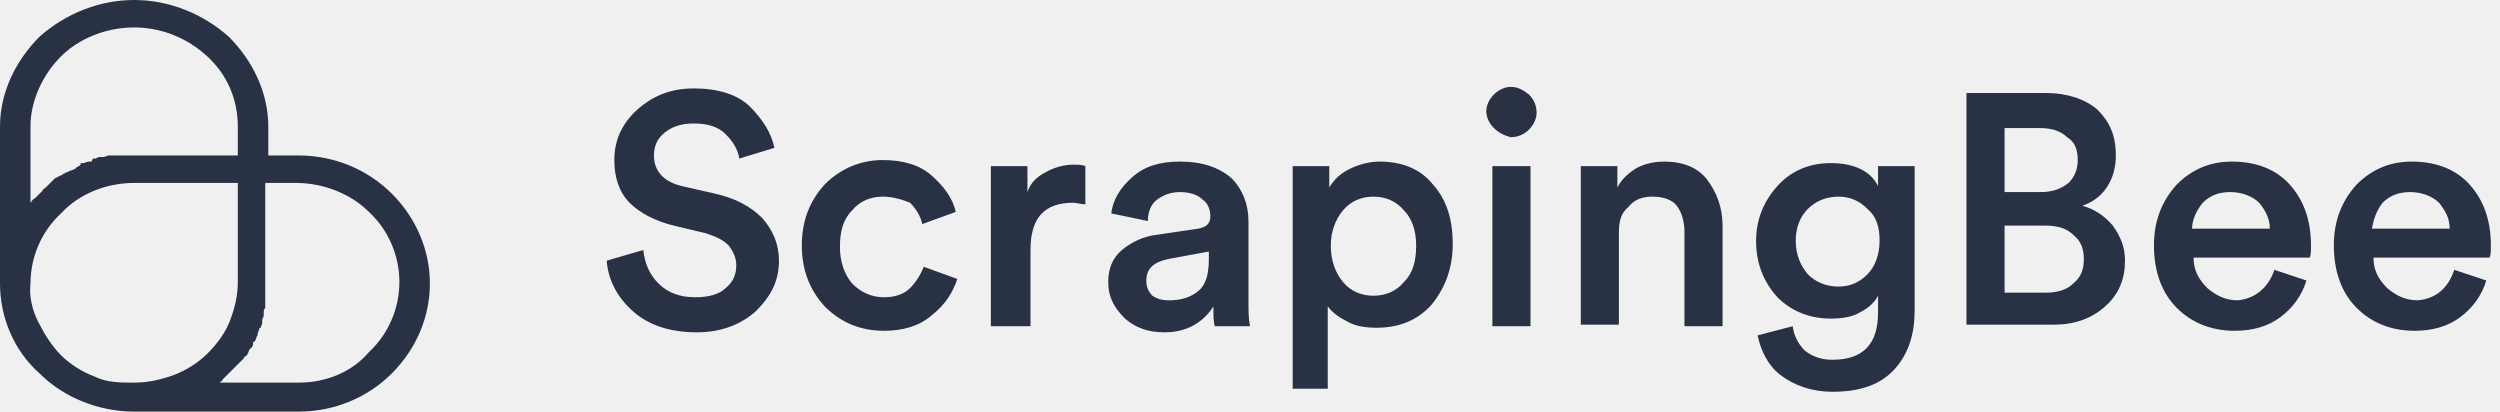
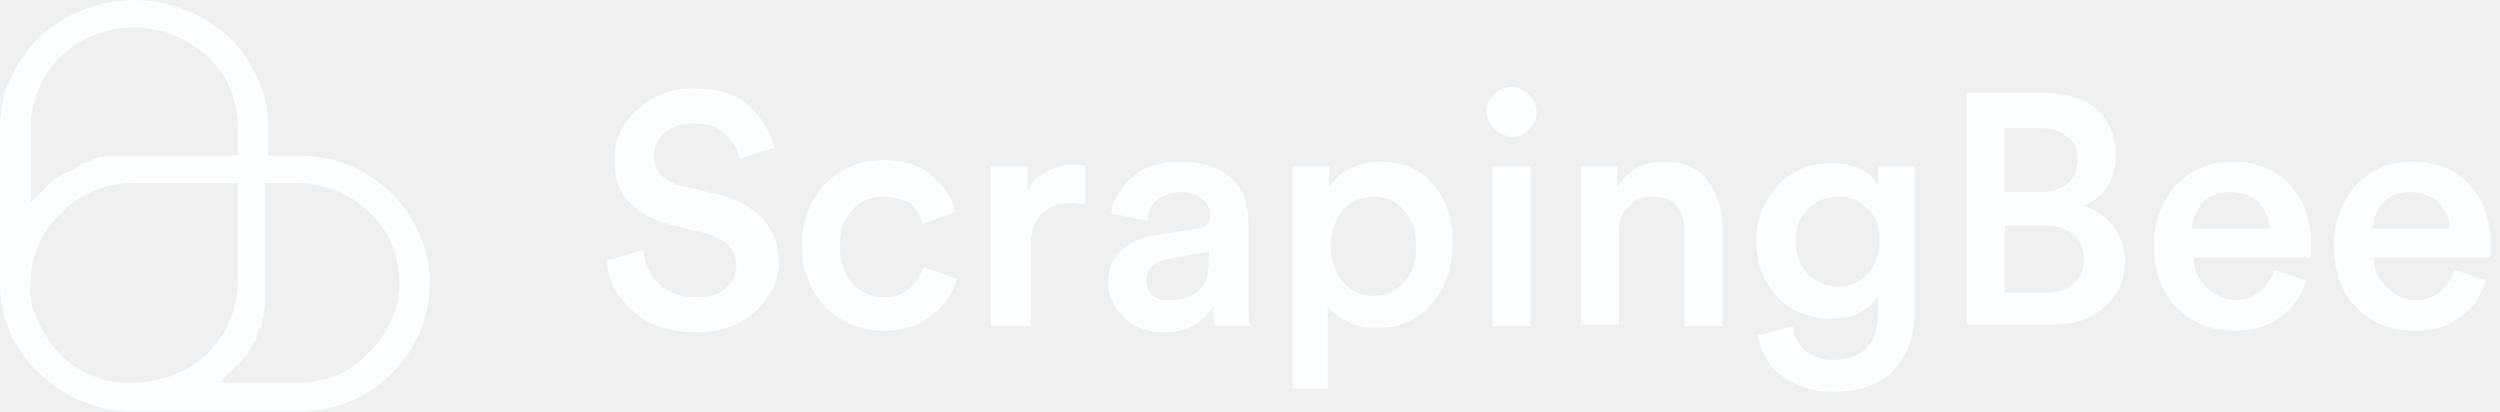
<svg xmlns="http://www.w3.org/2000/svg" width="164" height="27" viewBox="0 0 164 27" fill="none">
  <g clip-path="url(#clip0_12_44)">
-     <path d="M19.6 10.2H17.6V8.3C17.6 6.1 16.6 4 15 2.4C13.3 0.9 11.1 0 8.8 0C6.5 0 4.3 0.9 2.6 2.4C1 4 0 6.1 0 8.3V18.6C0 20.8 0.9 23 2.6 24.5C4.2 26.1 6.5 27 8.8 27H19.6C21.9 27 24.1 26.1 25.7 24.5C27.3 22.9 28.2 20.8 28.2 18.6C28.2 16.4 27.3 14.3 25.7 12.7C24.1 11.1 21.9 10.2 19.6 10.2ZM2 13.3V8.3C2 6.6 2.8 4.9 4 3.7C5.2 2.5 7 1.8 8.8 1.8C10.6 1.8 12.3 2.5 13.6 3.7C14.9 4.9 15.6 6.5 15.6 8.3V10.2H7.1L6.8 10.3H6.6C6.5 10.3 6.4 10.3 6.3 10.4H6.1L6 10.6H5.8C5.7 10.6 5.6 10.7 5.4 10.7H5.3C5.3 10.9 5.1 10.9 5 11L4.9 11.1C4.8 11.1 4.7 11.2 4.6 11.2L4.4 11.3C4.3 11.3 4.2 11.4 4.2 11.4C4.1 11.4 4.1 11.5 4 11.5L3.8 11.6L3.6 11.7L3.4 11.9L3.3 12L3.1 12.2L3 12.3C2.9 12.4 2.8 12.4 2.8 12.5L2.7 12.6L2.4 12.9L2.3 13C2.1 13.1 2.1 13.2 2 13.3ZM2 18.6C2 16.9 2.7 15.2 4 14C5.2 12.7 7 12 8.8 12H15.6V18.5C15.6 19.4 15.4 20.2 15.1 21C14.8 21.8 14.3 22.5 13.6 23.2C13 23.8 12.2 24.3 11.4 24.6C10.6 24.9 9.7 25.1 8.8 25.1C7.9 25.1 7 25.1 6.2 24.7C5.4 24.4 4.6 23.9 4 23.3C3.4 22.7 2.9 21.9 2.5 21.1C2.1 20.3 1.9 19.4 2 18.6ZM19.6 25.1H14.4C14.5 25 14.6 25 14.6 24.9L14.7 24.8L15 24.5L15.1 24.4L15.3 24.2L15.4 24.1L15.6 23.9L15.7 23.8L15.9 23.6L16 23.5C16 23.4 16.1 23.4 16.2 23.3L16.3 23.1C16.3 23 16.4 22.9 16.4 22.9L16.5 22.8C16.6 22.7 16.6 22.6 16.6 22.5C16.6 22.5 16.6 22.4 16.7 22.4C16.8 22.3 16.8 22.1 16.9 22V21.9C16.9 21.8 17 21.7 17 21.6C17 21.6 17 21.5 17.1 21.5C17.1 21.4 17.2 21.3 17.2 21.2V21C17.2 20.9 17.3 20.8 17.3 20.7V20.5C17.3 20.4 17.3 20.3 17.4 20.2V20V19.7V19.5V19.2V19V12H19.4C21.2 12 23 12.7 24.2 13.9C25.5 15.1 26.2 16.8 26.2 18.5C26.2 20.2 25.5 21.9 24.2 23.1C23.1 24.4 21.4 25.1 19.6 25.1ZM50.8 9.7L48.5 10.4C48.4 9.8 48.1 9.3 47.6 8.8C47.1 8.3 46.4 8.1 45.5 8.1C44.7 8.1 44.1 8.3 43.6 8.7C43.1 9.1 42.9 9.6 42.9 10.2C42.9 11.2 43.5 11.9 44.7 12.2L46.9 12.7C48.2 13 49.2 13.5 50 14.3C50.7 15.1 51.1 16 51.1 17.1C51.1 18.4 50.6 19.4 49.6 20.4C48.6 21.3 47.3 21.8 45.7 21.8C43.9 21.8 42.5 21.3 41.5 20.4C40.5 19.5 39.9 18.4 39.8 17.1L42.2 16.4C42.3 17.3 42.6 18 43.2 18.6C43.8 19.2 44.6 19.5 45.6 19.5C46.5 19.5 47.2 19.3 47.6 18.9C48.1 18.5 48.3 18 48.3 17.4C48.3 16.9 48.1 16.5 47.8 16.1C47.4 15.7 46.9 15.5 46.3 15.3L44.2 14.8C43 14.5 42 14 41.3 13.3C40.6 12.6 40.3 11.6 40.3 10.5C40.3 9.2 40.8 8.1 41.8 7.2C42.8 6.3 44 5.8 45.5 5.8C47.1 5.8 48.4 6.2 49.2 7C50 7.8 50.6 8.7 50.8 9.7ZM57.9 12.9C57.1 12.9 56.4 13.2 55.9 13.8C55.3 14.4 55.1 15.2 55.1 16.2C55.1 17.2 55.4 18 55.9 18.6C56.5 19.2 57.2 19.5 58 19.5C58.7 19.5 59.3 19.3 59.7 18.9C60.1 18.5 60.4 18 60.6 17.5L62.8 18.3C62.5 19.2 62 20 61.1 20.7C60.3 21.4 59.2 21.7 58 21.7C56.5 21.7 55.2 21.2 54.1 20.1C53.1 19 52.6 17.7 52.6 16.1C52.6 14.5 53.1 13.2 54.1 12.1C55.1 11.1 56.4 10.5 57.9 10.5C59.2 10.5 60.3 10.8 61.1 11.5C61.9 12.2 62.5 13 62.7 13.9L60.5 14.7C60.4 14.2 60.1 13.7 59.7 13.3C59.2 13.1 58.6 12.9 57.9 12.9ZM71.2 10.9V13.4C70.9 13.4 70.6 13.3 70.4 13.3C68.5 13.3 67.6 14.3 67.6 16.4V21.4H65V10.9H67.4V12.6C67.6 12 68 11.6 68.6 11.3C69.1 11 69.8 10.8 70.4 10.8C70.7 10.8 71 10.8 71.2 10.9ZM72.7 18.5C72.7 17.6 73 16.9 73.6 16.4C74.2 15.9 75 15.5 75.9 15.4L78.6 15C79.1 14.9 79.4 14.7 79.4 14.2C79.4 13.7 79.2 13.3 78.9 13.1C78.6 12.8 78.1 12.6 77.4 12.6C76.8 12.6 76.3 12.8 75.9 13.1C75.5 13.4 75.3 13.9 75.3 14.5L72.9 14C73 13.1 73.5 12.3 74.3 11.6C75.1 10.9 76.1 10.6 77.4 10.6C78.9 10.6 80 11 80.8 11.7C81.5 12.4 81.9 13.4 81.9 14.5V19.7C81.9 20.4 81.9 20.9 82 21.4H79.7C79.6 21.2 79.6 20.7 79.6 20.1C78.9 21.2 77.8 21.8 76.4 21.8C75.3 21.8 74.5 21.5 73.8 20.9C73 20.1 72.7 19.4 72.7 18.5ZM76.7 19.7C77.5 19.7 78.1 19.5 78.6 19.1C79.1 18.7 79.3 18 79.3 17V16.5L76.6 17C75.7 17.2 75.2 17.6 75.2 18.4C75.2 18.8 75.3 19.1 75.6 19.4C75.9 19.6 76.2 19.7 76.7 19.7ZM87.3 25.5H84.8V10.9H87.2V12.3C87.5 11.8 87.9 11.4 88.5 11.1C89.1 10.8 89.8 10.6 90.5 10.6C92 10.6 93.2 11.1 94 12.1C94.9 13.1 95.3 14.4 95.3 16C95.3 17.6 94.8 18.9 93.9 20C93 21 91.8 21.5 90.3 21.5C89.6 21.5 88.9 21.4 88.4 21.1C87.8 20.8 87.4 20.5 87.1 20.1V25.5H87.3ZM92.9 16.1C92.9 15.1 92.6 14.3 92.1 13.8C91.6 13.2 90.9 12.9 90.1 12.9C89.3 12.9 88.6 13.2 88.1 13.8C87.6 14.4 87.3 15.2 87.3 16.1C87.3 17.1 87.6 17.9 88.1 18.5C88.6 19.1 89.3 19.4 90.1 19.4C90.9 19.4 91.6 19.1 92.1 18.5C92.7 17.9 92.9 17.1 92.9 16.1ZM100.4 21.4H97.9V10.9H100.4V21.4ZM98 8.4C97.7 8.1 97.5 7.7 97.5 7.3C97.5 6.9 97.7 6.5 98 6.2C98.3 5.9 98.7 5.7 99.1 5.7C99.6 5.7 99.9 5.9 100.3 6.2C100.6 6.5 100.8 6.9 100.8 7.4C100.8 7.8 100.6 8.2 100.3 8.5C100 8.8 99.6 9 99.1 9C98.7 8.9 98.3 8.7 98 8.4ZM106.2 15.3V21.3H103.7V10.9H106.1V12.3C106.4 11.7 106.9 11.3 107.4 11C108 10.7 108.6 10.6 109.2 10.6C110.4 10.6 111.4 11 112 11.8C112.6 12.6 113 13.6 113 14.8V21.4H110.5V15.2C110.5 14.5 110.3 13.9 110 13.5C109.7 13.1 109.1 12.9 108.4 12.9C107.7 12.9 107.2 13.1 106.8 13.6C106.3 14 106.2 14.6 106.2 15.3ZM115.3 22L117.6 21.4C117.7 22.1 118 22.6 118.4 23C118.9 23.4 119.5 23.6 120.2 23.6C122.2 23.6 123.2 22.6 123.2 20.5V19.4C123 19.8 122.6 20.2 122 20.5C121.5 20.8 120.8 20.9 120.1 20.9C118.7 20.9 117.5 20.4 116.6 19.5C115.7 18.5 115.2 17.3 115.2 15.8C115.2 14.4 115.7 13.2 116.6 12.2C117.5 11.2 118.7 10.7 120.1 10.7C121.6 10.7 122.7 11.2 123.2 12.2V10.9H125.6V20.4C125.6 21.9 125.2 23.2 124.3 24.2C123.4 25.2 122.1 25.7 120.2 25.7C118.9 25.7 117.7 25.3 116.8 24.6C116 24 115.5 23 115.3 22ZM120.6 18.8C121.4 18.8 122 18.5 122.5 18C123 17.5 123.3 16.7 123.3 15.8C123.3 14.9 123.1 14.2 122.5 13.7C122 13.2 121.4 12.9 120.6 12.9C119.8 12.9 119.1 13.2 118.6 13.7C118.1 14.2 117.8 14.9 117.8 15.8C117.8 16.7 118.1 17.4 118.6 18C119.1 18.5 119.8 18.8 120.6 18.8ZM129 6.1H134.2C135.6 6.1 136.8 6.5 137.6 7.2C138.4 8 138.8 8.9 138.8 10.2C138.8 11 138.6 11.7 138.2 12.3C137.8 12.9 137.2 13.3 136.6 13.5C137.4 13.7 138.1 14.2 138.6 14.8C139.1 15.5 139.4 16.2 139.4 17.1C139.4 18.3 139 19.3 138.1 20.1C137.2 20.9 136.1 21.3 134.7 21.3H129V6.1ZM131.6 12.6H133.9C134.6 12.6 135.2 12.4 135.7 12C136.1 11.6 136.3 11.1 136.3 10.5C136.3 9.8 136.1 9.3 135.6 9C135.2 8.6 134.6 8.4 133.8 8.4H131.5V12.6H131.6ZM131.6 19.2H134.2C135 19.2 135.6 19 136 18.6C136.5 18.2 136.7 17.7 136.7 17C136.7 16.3 136.5 15.8 136 15.4C135.6 15 135 14.8 134.2 14.8H131.5V19.2H131.6ZM143.8 15H148.9C148.9 14.3 148.6 13.8 148.2 13.3C147.8 12.9 147.1 12.6 146.3 12.6C145.6 12.6 145 12.8 144.5 13.3C144.1 13.8 143.8 14.4 143.8 15ZM149.2 17.7L151.3 18.4C151 19.4 150.4 20.2 149.6 20.8C148.8 21.4 147.8 21.7 146.6 21.7C145.1 21.7 143.8 21.2 142.8 20.2C141.8 19.2 141.3 17.8 141.3 16.1C141.3 14.5 141.8 13.2 142.8 12.1C143.8 11.1 145 10.6 146.4 10.6C148 10.6 149.3 11.1 150.2 12.1C151.1 13.1 151.6 14.4 151.6 16.1C151.6 16.5 151.6 16.8 151.5 16.9H143.9C143.9 17.7 144.2 18.3 144.8 18.9C145.4 19.4 146 19.7 146.8 19.7C147.9 19.6 148.8 18.9 149.2 17.7ZM155.6 15H160.7C160.7 14.3 160.4 13.8 160 13.3C159.6 12.9 158.9 12.6 158.1 12.6C157.4 12.6 156.8 12.8 156.3 13.3C155.9 13.8 155.7 14.4 155.6 15ZM161 17.7L163.1 18.4C162.8 19.4 162.2 20.2 161.4 20.8C160.6 21.4 159.6 21.7 158.4 21.7C156.9 21.7 155.6 21.2 154.6 20.2C153.6 19.2 153.1 17.8 153.1 16.1C153.1 14.5 153.6 13.2 154.6 12.1C155.6 11.1 156.8 10.6 158.2 10.6C159.8 10.6 161.1 11.1 162 12.1C162.9 13.1 163.4 14.4 163.4 16.1C163.4 16.5 163.4 16.8 163.3 16.9H155.7C155.7 17.7 156 18.3 156.6 18.9C157.2 19.4 157.8 19.7 158.6 19.7C159.8 19.6 160.6 18.9 161 17.7Z" fill="#293145" />
+     <path d="M19.6 10.2H17.6V8.3C17.6 6.1 16.6 4 15 2.4C13.3 0.9 11.1 0 8.8 0C6.5 0 4.3 0.9 2.6 2.4C1 4 0 6.1 0 8.3V18.6C0 20.8 0.9 23 2.6 24.5C4.2 26.1 6.5 27 8.8 27H19.6C21.9 27 24.1 26.1 25.7 24.5C27.3 22.9 28.2 20.8 28.2 18.6C28.2 16.4 27.3 14.3 25.7 12.7C24.1 11.1 21.9 10.2 19.6 10.2ZM2 13.3V8.3C2 6.6 2.8 4.9 4 3.7C5.2 2.5 7 1.8 8.8 1.8C10.6 1.8 12.3 2.5 13.6 3.7C14.9 4.9 15.6 6.5 15.6 8.3V10.2H7.1L6.8 10.3H6.6C6.5 10.3 6.4 10.3 6.3 10.4H6.1L6 10.6H5.8C5.7 10.6 5.6 10.7 5.4 10.7H5.3C5.3 10.9 5.1 10.9 5 11L4.9 11.1C4.8 11.1 4.7 11.2 4.6 11.2L4.4 11.3C4.3 11.3 4.2 11.4 4.2 11.4C4.1 11.4 4.1 11.5 4 11.5L3.8 11.6L3.6 11.7L3.4 11.9L3.3 12L3.1 12.2L3 12.3C2.9 12.4 2.8 12.4 2.8 12.5L2.7 12.6L2.4 12.9L2.3 13C2.1 13.1 2.1 13.2 2 13.3ZM2 18.6C2 16.9 2.7 15.2 4 14C5.2 12.7 7 12 8.8 12H15.6V18.5C15.6 19.4 15.4 20.2 15.1 21C14.8 21.8 14.3 22.5 13.6 23.2C13 23.8 12.2 24.3 11.4 24.6C10.6 24.9 9.7 25.1 8.8 25.1C7.9 25.1 7 25.1 6.2 24.7C5.4 24.4 4.6 23.9 4 23.3C3.4 22.7 2.9 21.9 2.5 21.1C2.1 20.3 1.9 19.4 2 18.6ZM19.6 25.1H14.4C14.5 25 14.6 25 14.6 24.9L14.7 24.8L15 24.5L15.1 24.4L15.3 24.2L15.4 24.1L15.6 23.9L15.7 23.8L15.9 23.6L16 23.5C16 23.4 16.1 23.4 16.2 23.3L16.3 23.1C16.3 23 16.4 22.9 16.4 22.9L16.5 22.8C16.6 22.7 16.6 22.6 16.6 22.5C16.6 22.5 16.6 22.4 16.7 22.4C16.8 22.3 16.8 22.1 16.9 22V21.9C16.9 21.8 17 21.7 17 21.6C17 21.6 17 21.5 17.1 21.5C17.1 21.4 17.2 21.3 17.2 21.2V21C17.2 20.9 17.3 20.8 17.3 20.7V20.5C17.3 20.4 17.3 20.3 17.4 20.2V20V19.7V19.5V19.2V19V12H19.4C21.2 12 23 12.7 24.2 13.9C25.5 15.1 26.2 16.8 26.2 18.5C26.2 20.2 25.5 21.9 24.2 23.1C23.1 24.4 21.4 25.1 19.6 25.1ZM50.8 9.7L48.5 10.4C48.4 9.8 48.1 9.3 47.6 8.8C47.1 8.3 46.4 8.1 45.5 8.1C44.7 8.1 44.1 8.3 43.6 8.7C43.1 9.1 42.9 9.6 42.9 10.2C42.9 11.2 43.5 11.9 44.7 12.2L46.9 12.7C48.2 13 49.2 13.5 50 14.3C50.7 15.1 51.1 16 51.1 17.1C51.1 18.4 50.6 19.4 49.6 20.4C48.6 21.3 47.3 21.8 45.7 21.8C43.9 21.8 42.5 21.3 41.5 20.4C40.5 19.5 39.9 18.4 39.8 17.1L42.2 16.4C42.3 17.3 42.6 18 43.2 18.6C43.8 19.2 44.6 19.5 45.6 19.5C46.5 19.5 47.2 19.3 47.6 18.9C48.1 18.5 48.3 18 48.3 17.4C48.3 16.9 48.1 16.5 47.8 16.1C47.4 15.7 46.9 15.5 46.3 15.3L44.2 14.8C43 14.5 42 14 41.3 13.3C40.6 12.6 40.3 11.6 40.3 10.5C40.3 9.2 40.8 8.1 41.8 7.2C42.8 6.3 44 5.8 45.5 5.8C47.1 5.8 48.4 6.2 49.2 7C50 7.8 50.6 8.7 50.8 9.7ZM57.9 12.9C57.1 12.9 56.4 13.2 55.9 13.8C55.3 14.4 55.1 15.2 55.1 16.2C55.1 17.2 55.4 18 55.9 18.6C56.5 19.2 57.2 19.5 58 19.5C58.7 19.5 59.3 19.3 59.7 18.9C60.1 18.5 60.4 18 60.6 17.5L62.8 18.3C62.5 19.2 62 20 61.1 20.7C60.3 21.4 59.2 21.7 58 21.7C56.5 21.7 55.2 21.2 54.1 20.1C53.1 19 52.6 17.7 52.6 16.1C52.6 14.5 53.1 13.2 54.1 12.1C55.1 11.1 56.4 10.5 57.9 10.5C59.2 10.5 60.3 10.8 61.1 11.5C61.9 12.2 62.5 13 62.7 13.9L60.5 14.7C60.4 14.2 60.1 13.7 59.7 13.3C59.2 13.1 58.6 12.9 57.9 12.9ZM71.2 10.9V13.4C70.9 13.4 70.6 13.3 70.4 13.3C68.5 13.3 67.6 14.3 67.6 16.4V21.4H65V10.9H67.4V12.6C67.6 12 68 11.6 68.6 11.3C69.1 11 69.8 10.8 70.4 10.8C70.7 10.8 71 10.8 71.2 10.9ZM72.7 18.5C72.7 17.6 73 16.9 73.6 16.4C74.2 15.9 75 15.5 75.9 15.4L78.6 15C79.1 14.9 79.4 14.7 79.4 14.2C79.4 13.7 79.2 13.3 78.9 13.1C78.6 12.8 78.1 12.6 77.4 12.6C76.8 12.6 76.3 12.8 75.9 13.1C75.5 13.4 75.3 13.9 75.3 14.5L72.9 14C73 13.1 73.5 12.3 74.3 11.6C75.1 10.9 76.1 10.6 77.4 10.6C78.9 10.6 80 11 80.8 11.7C81.5 12.4 81.9 13.4 81.9 14.5V19.7C81.9 20.4 81.9 20.9 82 21.4H79.7C79.6 21.2 79.6 20.7 79.6 20.1C78.9 21.2 77.8 21.8 76.4 21.8C75.3 21.8 74.5 21.5 73.8 20.9C73 20.1 72.7 19.4 72.7 18.5ZM76.7 19.7C77.5 19.7 78.1 19.5 78.6 19.1C79.1 18.7 79.3 18 79.3 17V16.5L76.6 17C75.7 17.2 75.2 17.6 75.2 18.4C75.2 18.8 75.3 19.1 75.6 19.4C75.9 19.6 76.2 19.7 76.7 19.7ZM87.3 25.5H84.8V10.9H87.2V12.3C87.5 11.8 87.9 11.4 88.5 11.1C89.1 10.8 89.8 10.6 90.5 10.6C92 10.6 93.2 11.1 94 12.1C94.9 13.1 95.3 14.4 95.3 16C95.3 17.6 94.8 18.9 93.9 20C93 21 91.8 21.5 90.3 21.5C89.6 21.5 88.9 21.4 88.4 21.1C87.8 20.8 87.4 20.5 87.1 20.1V25.5H87.3ZM92.9 16.1C92.9 15.1 92.6 14.3 92.1 13.8C91.6 13.2 90.9 12.9 90.1 12.9C89.3 12.9 88.6 13.2 88.1 13.8C87.6 14.4 87.3 15.2 87.3 16.1C87.3 17.1 87.6 17.9 88.1 18.5C88.6 19.1 89.3 19.4 90.1 19.4C90.9 19.4 91.6 19.1 92.1 18.5C92.7 17.9 92.9 17.1 92.9 16.1ZM100.4 21.4H97.9V10.9H100.4V21.4ZM98 8.4C97.7 8.1 97.5 7.7 97.5 7.3C97.5 6.9 97.7 6.5 98 6.2C98.3 5.9 98.7 5.7 99.1 5.7C99.6 5.7 99.9 5.9 100.3 6.2C100.6 6.5 100.8 6.9 100.8 7.4C100.8 7.8 100.6 8.2 100.3 8.5C100 8.8 99.6 9 99.1 9C98.7 8.9 98.3 8.7 98 8.4ZM106.2 15.3V21.3H103.7V10.9H106.1V12.3C106.4 11.7 106.9 11.3 107.4 11C108 10.7 108.6 10.6 109.2 10.6C110.4 10.6 111.4 11 112 11.8C112.6 12.6 113 13.6 113 14.8V21.4H110.5V15.2C110.5 14.5 110.3 13.9 110 13.5C109.7 13.1 109.1 12.9 108.4 12.9C107.7 12.9 107.2 13.1 106.8 13.6C106.3 14 106.2 14.6 106.2 15.3ZM115.3 22L117.6 21.4C117.7 22.1 118 22.6 118.4 23C118.9 23.4 119.5 23.6 120.2 23.6C122.2 23.6 123.2 22.6 123.2 20.5V19.4C123 19.8 122.6 20.2 122 20.5C121.5 20.8 120.8 20.9 120.1 20.9C118.7 20.9 117.5 20.4 116.6 19.5C115.7 18.5 115.2 17.3 115.2 15.8C115.2 14.4 115.7 13.2 116.6 12.2C117.5 11.2 118.7 10.7 120.1 10.7C121.6 10.7 122.7 11.2 123.2 12.2V10.9H125.6V20.4C125.6 21.9 125.2 23.2 124.3 24.2C123.4 25.2 122.1 25.7 120.2 25.7C118.9 25.7 117.7 25.3 116.8 24.6C116 24 115.5 23 115.3 22ZM120.6 18.8C121.4 18.8 122 18.5 122.5 18C123 17.5 123.3 16.7 123.3 15.8C123.3 14.9 123.1 14.2 122.5 13.7C122 13.2 121.4 12.9 120.6 12.9C119.8 12.9 119.1 13.2 118.6 13.7C118.1 14.2 117.8 14.9 117.8 15.8C117.8 16.7 118.1 17.4 118.6 18C119.1 18.5 119.8 18.8 120.6 18.8ZM129 6.1H134.2C135.6 6.1 136.8 6.5 137.6 7.2C138.4 8 138.8 8.9 138.8 10.2C138.8 11 138.6 11.7 138.2 12.3C137.8 12.9 137.2 13.3 136.6 13.5C137.4 13.7 138.1 14.2 138.6 14.8C139.1 15.5 139.4 16.2 139.4 17.1C139.4 18.3 139 19.3 138.1 20.1C137.2 20.9 136.1 21.3 134.7 21.3H129V6.1ZM131.6 12.6H133.9C134.6 12.6 135.2 12.4 135.7 12C136.1 11.6 136.3 11.1 136.3 10.5C136.3 9.8 136.1 9.3 135.6 9C135.2 8.6 134.6 8.4 133.8 8.4H131.5V12.6H131.6ZM131.6 19.2H134.2C135 19.2 135.6 19 136 18.6C136.5 18.2 136.7 17.7 136.7 17C136.7 16.3 136.5 15.8 136 15.4C135.6 15 135 14.8 134.2 14.8H131.5V19.2H131.6ZM143.8 15H148.9C148.9 14.3 148.6 13.8 148.2 13.3C147.8 12.9 147.1 12.6 146.3 12.6C145.6 12.6 145 12.8 144.5 13.3C144.1 13.8 143.8 14.4 143.8 15ZM149.2 17.7L151.3 18.4C151 19.4 150.4 20.2 149.6 20.8C148.8 21.4 147.8 21.7 146.6 21.7C145.1 21.7 143.8 21.2 142.8 20.2C141.8 19.2 141.3 17.8 141.3 16.1C141.3 14.5 141.8 13.2 142.8 12.1C143.8 11.1 145 10.6 146.4 10.6C148 10.6 149.3 11.1 150.2 12.1C151.1 13.1 151.6 14.4 151.6 16.1C151.6 16.5 151.6 16.8 151.5 16.9H143.9C143.9 17.7 144.2 18.3 144.8 18.9C145.4 19.4 146 19.7 146.8 19.7C147.9 19.6 148.8 18.9 149.2 17.7ZM155.6 15H160.7C160.7 14.3 160.4 13.8 160 13.3C159.6 12.9 158.9 12.6 158.1 12.6C157.4 12.6 156.8 12.8 156.3 13.3C155.9 13.8 155.7 14.4 155.6 15ZM161 17.7L163.1 18.4C162.8 19.4 162.2 20.2 161.4 20.8C160.6 21.4 159.6 21.7 158.4 21.7C156.9 21.7 155.6 21.2 154.6 20.2C153.6 19.2 153.1 17.8 153.1 16.1C153.1 14.5 153.6 13.2 154.6 12.1C155.6 11.1 156.8 10.6 158.2 10.6C159.8 10.6 161.1 11.1 162 12.1C162.9 13.1 163.4 14.4 163.4 16.1C163.4 16.5 163.4 16.8 163.3 16.9H155.7C155.7 17.7 156 18.3 156.6 18.9C157.2 19.4 157.8 19.7 158.6 19.7C159.8 19.6 160.6 18.9 161 17.7Z" fill="#FCFDFF" />
  </g>
  <defs>
    <clipPath id="clip0_12_44">
      <rect width="164" height="27" fill="white" />
    </clipPath>
  </defs>
</svg>
